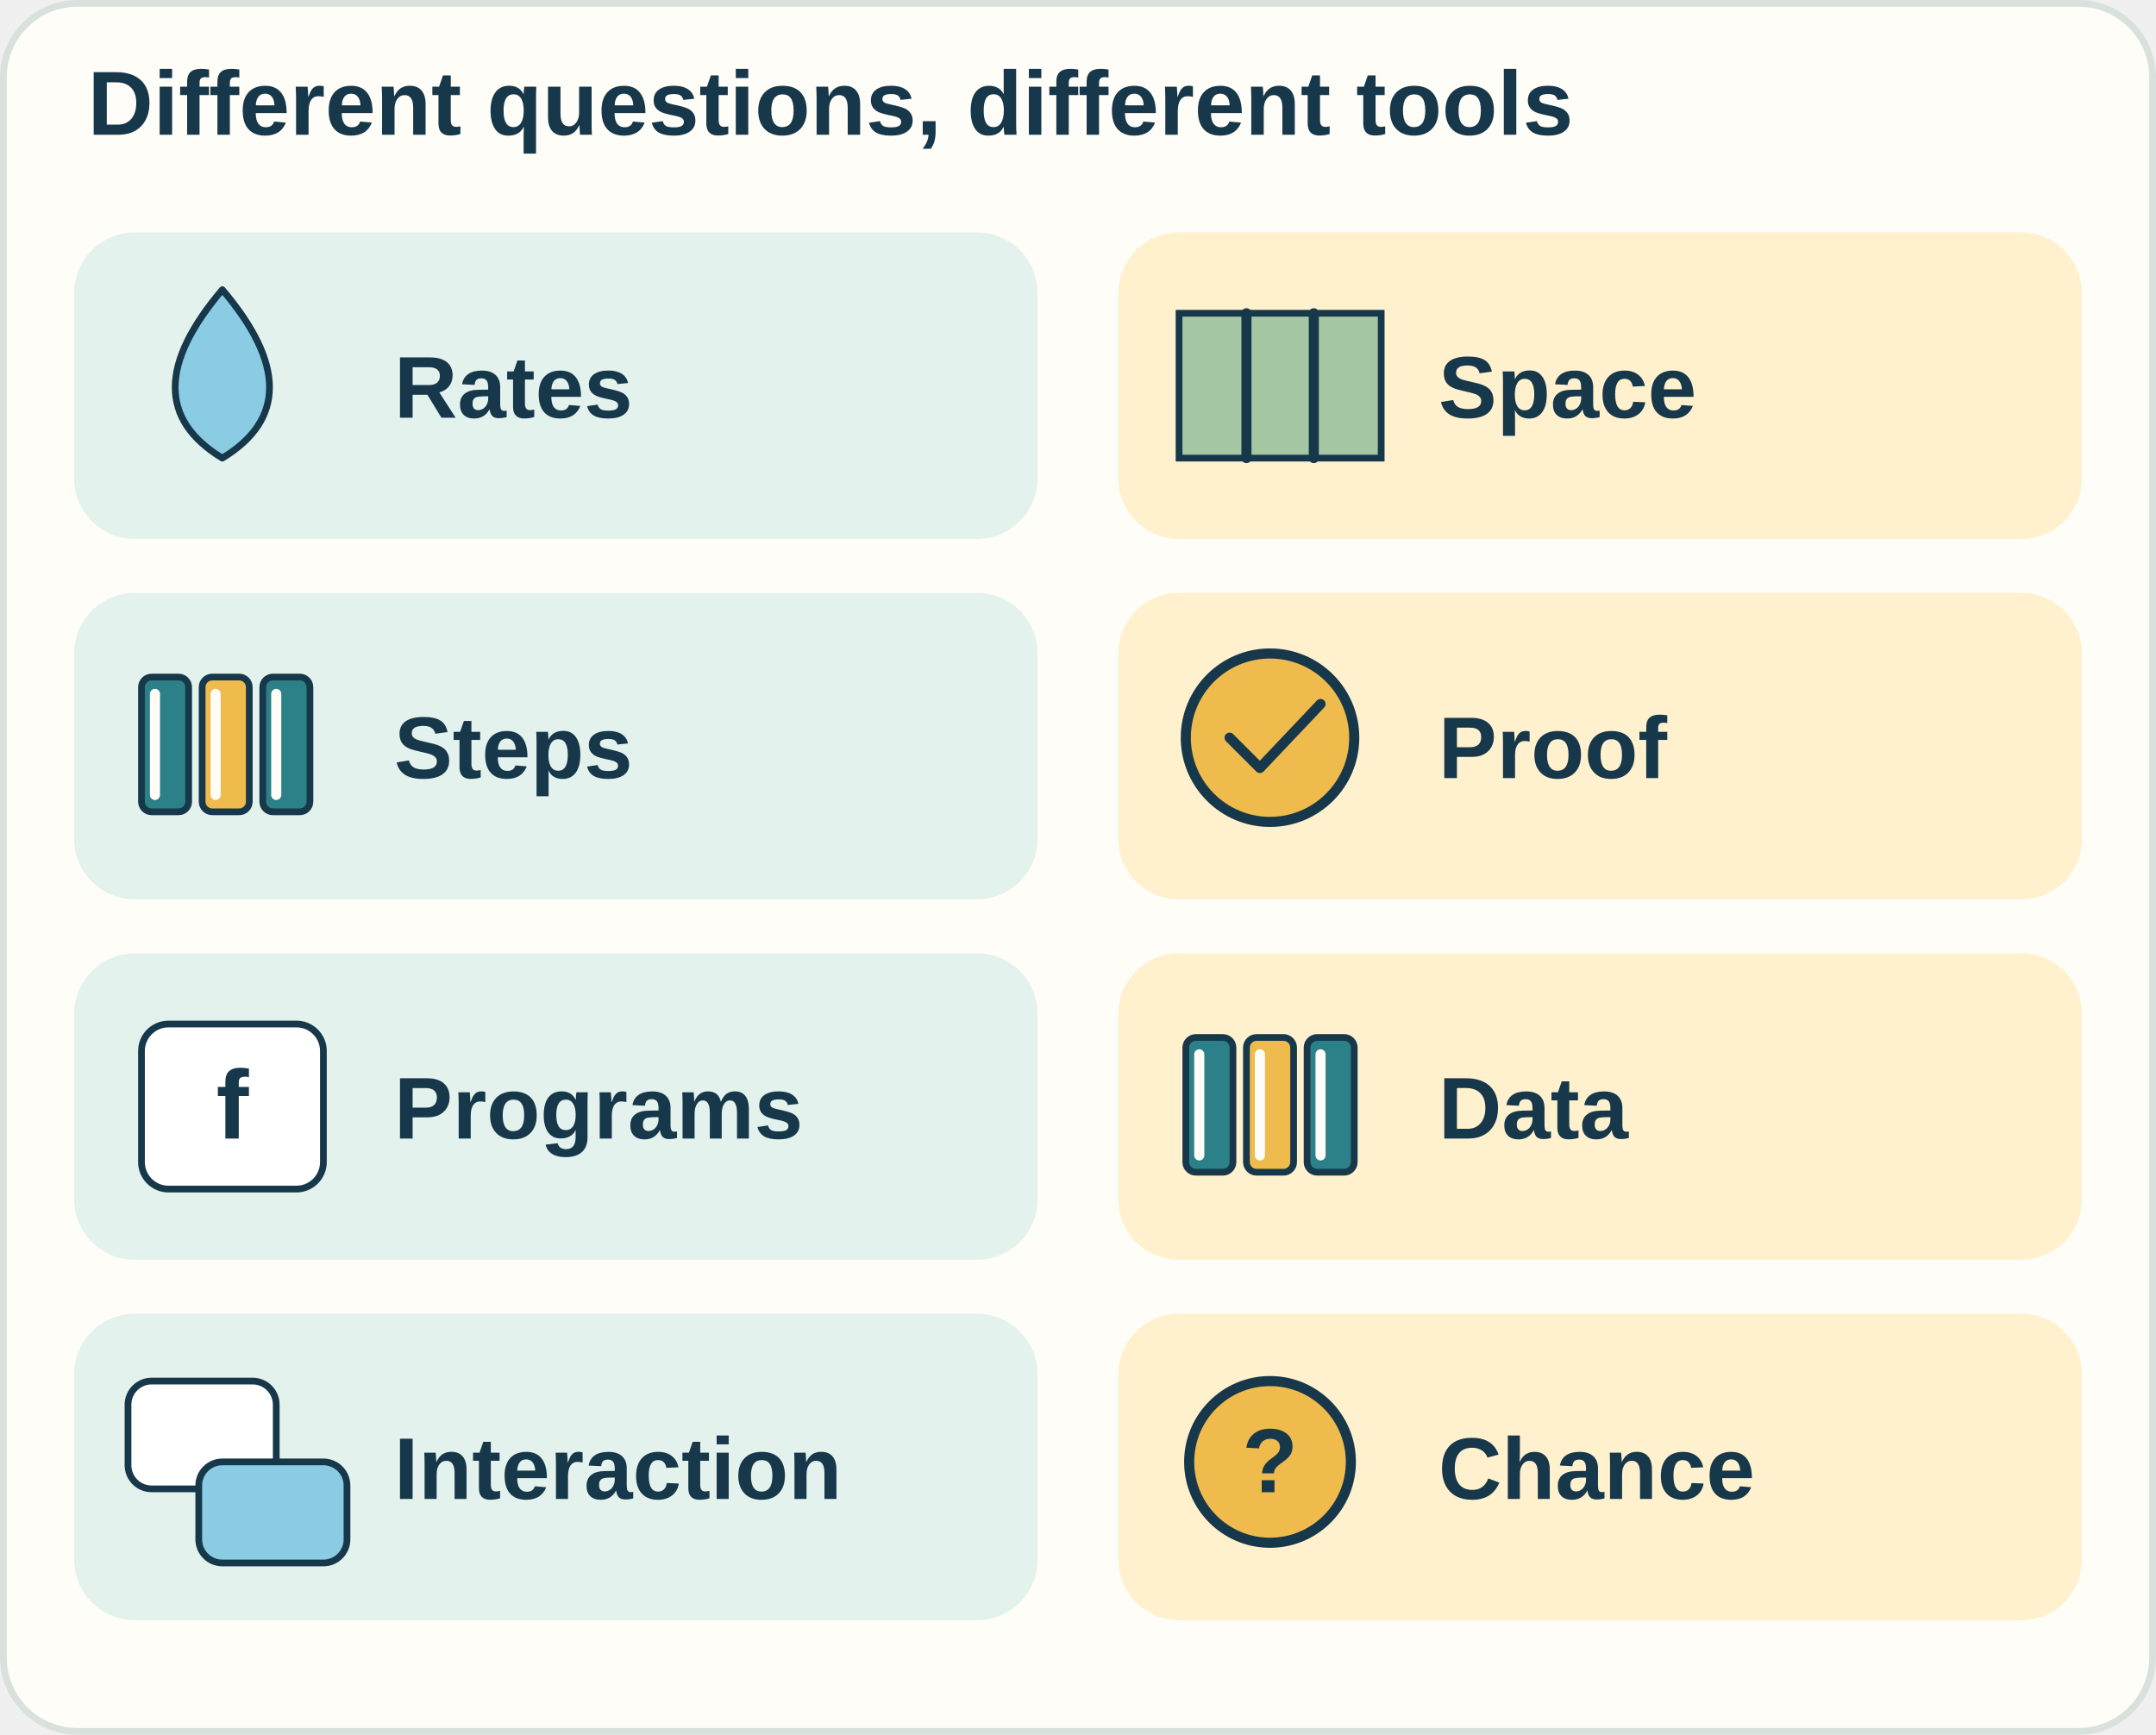
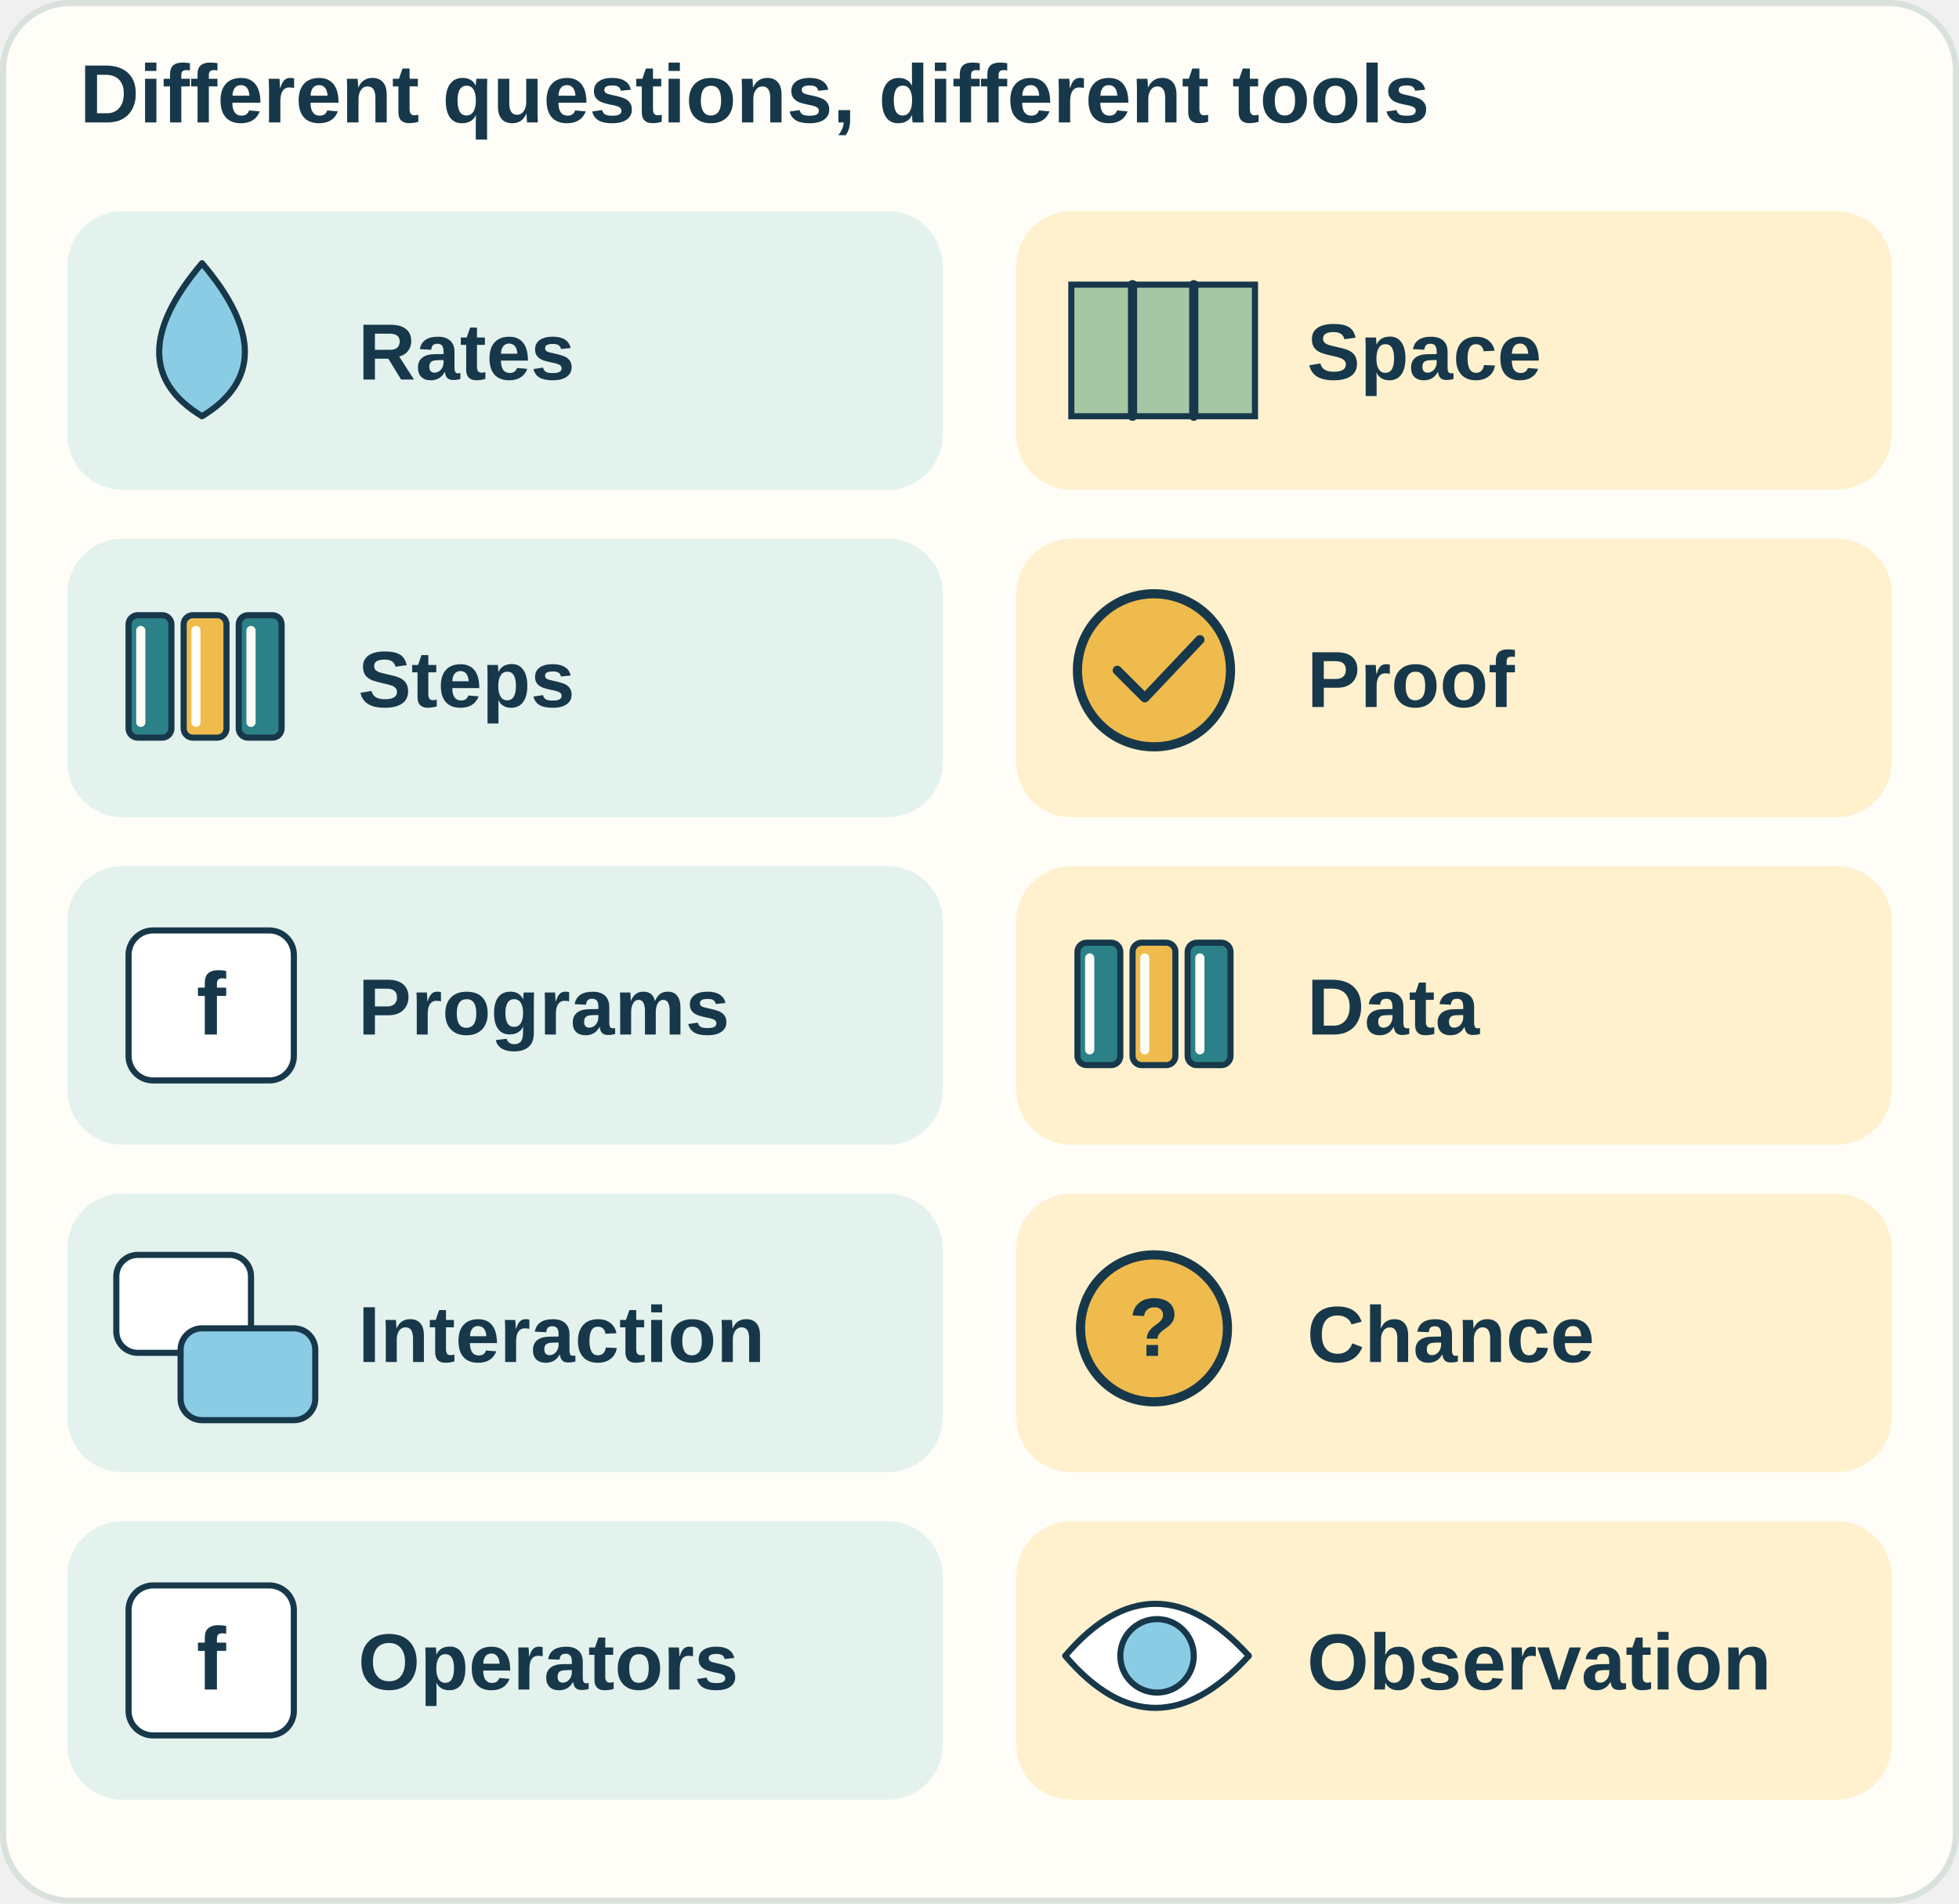
- <svg xmlns="http://www.w3.org/2000/svg" width="640" height="515" viewBox="0 0 640 515" role="img" aria-labelledby="title desc">
+ <svg xmlns="http://www.w3.org/2000/svg" width="640" height="622" viewBox="0 0 640 622" role="img" aria-labelledby="title desc">
  <defs>
    <marker id="arrow" markerWidth="9" markerHeight="9" refX="8" refY="4" orient="auto" markerUnits="userSpaceOnUse">
      <path d="M0,0 L8,4 L0,8" fill="none" stroke="#17384a" stroke-width="2" />
    </marker>
  </defs>
  <g font-family="Arial, Helvetica, sans-serif">
-     <rect x="1" y="1" width="638" height="513" rx="22" fill="#fffdf7" stroke="#d9e1dc" stroke-width="2" />
+     <rect x="1" y="1" width="638" height="620" rx="22" fill="#fffdf7" stroke="#d9e1dc" stroke-width="2" />
    <text x="26" y="40" font-size="27" fill="#17384a" text-anchor="start" font-weight="700">Different questions, different tools</text>
    <rect x="22" y="69" width="286" height="91" rx="18" fill="#e4f2ee" stroke="none" stroke-width="0" />
    <path d="M66,86 Q38,119 66,136 Q94,119 66,86" fill="#8bcce5" stroke="#17384a" stroke-width="2" stroke-linecap="round" stroke-linejoin="round" />
    <text x="117" y="124" font-size="26" fill="#17384a" text-anchor="start" font-weight="700">Rates</text>
    <rect x="332" y="69" width="286" height="91" rx="18" fill="#fff1ce" stroke="none" stroke-width="0" />
    <rect x="350" y="93" width="60" height="43" rx="0" fill="#a5c7a4" stroke="#17384a" stroke-width="2" />
    <path d="M370,93 L370,136" fill="none" stroke="#17384a" stroke-width="3" stroke-linecap="round" stroke-linejoin="round" />
    <path d="M390,93 L390,136" fill="none" stroke="#17384a" stroke-width="3" stroke-linecap="round" stroke-linejoin="round" />
    <text x="427" y="124" font-size="26" fill="#17384a" text-anchor="start" font-weight="700">Space</text>
    <rect x="22" y="176" width="286" height="91" rx="18" fill="#e4f2ee" stroke="none" stroke-width="0" />
    <rect x="42" y="201" width="14" height="40" rx="3" fill="#2b8187" stroke="#17384a" stroke-width="2" />
    <path d="M46,206 L46,236" fill="none" stroke="#fffdf7" stroke-width="3" stroke-linecap="round" stroke-linejoin="round" />
    <rect x="60" y="201" width="14" height="40" rx="3" fill="#efbb4d" stroke="#17384a" stroke-width="2" />
    <path d="M64,206 L64,236" fill="none" stroke="#fffdf7" stroke-width="3" stroke-linecap="round" stroke-linejoin="round" />
    <rect x="78" y="201" width="14" height="40" rx="3" fill="#2b8187" stroke="#17384a" stroke-width="2" />
    <path d="M82,206 L82,236" fill="none" stroke="#fffdf7" stroke-width="3" stroke-linecap="round" stroke-linejoin="round" />
    <text x="117" y="231" font-size="26" fill="#17384a" text-anchor="start" font-weight="700">Steps</text>
    <rect x="332" y="176" width="286" height="91" rx="18" fill="#fff1ce" stroke="none" stroke-width="0" />
    <circle cx="377" cy="219" r="25" fill="#efbb4d" stroke="#17384a" stroke-width="3" />
    <path d="M365,219 L374,228 L392,209" fill="none" stroke="#17384a" stroke-width="3" stroke-linecap="round" stroke-linejoin="round" />
    <text x="427" y="231" font-size="26" fill="#17384a" text-anchor="start" font-weight="700">Proof</text>
    <rect x="22" y="283" width="286" height="91" rx="18" fill="#e4f2ee" stroke="none" stroke-width="0" />
    <rect x="42" y="304" width="54" height="49" rx="8" fill="white" stroke="#17384a" stroke-width="2" />
    <text x="69" y="338" font-size="29" fill="#17384a" text-anchor="middle" font-weight="700">f</text>
    <text x="117" y="338" font-size="26" fill="#17384a" text-anchor="start" font-weight="700">Programs</text>
    <rect x="332" y="283" width="286" height="91" rx="18" fill="#fff1ce" stroke="none" stroke-width="0" />
    <rect x="352" y="308" width="14" height="40" rx="3" fill="#2b8187" stroke="#17384a" stroke-width="2" />
    <path d="M356,313 L356,343" fill="none" stroke="#fffdf7" stroke-width="3" stroke-linecap="round" stroke-linejoin="round" />
    <rect x="370" y="308" width="14" height="40" rx="3" fill="#efbb4d" stroke="#17384a" stroke-width="2" />
    <path d="M374,313 L374,343" fill="none" stroke="#fffdf7" stroke-width="3" stroke-linecap="round" stroke-linejoin="round" />
    <rect x="388" y="308" width="14" height="40" rx="3" fill="#2b8187" stroke="#17384a" stroke-width="2" />
    <path d="M392,313 L392,343" fill="none" stroke="#fffdf7" stroke-width="3" stroke-linecap="round" stroke-linejoin="round" />
    <text x="427" y="338" font-size="26" fill="#17384a" text-anchor="start" font-weight="700">Data</text>
    <rect x="22" y="390" width="286" height="91" rx="18" fill="#e4f2ee" stroke="none" stroke-width="0" />
    <rect x="38" y="410" width="44" height="32" rx="7" fill="white" stroke="#17384a" stroke-width="2" />
    <rect x="59" y="434" width="44" height="30" rx="7" fill="#8bcce5" stroke="#17384a" stroke-width="2" />
    <text x="117" y="445" font-size="26" fill="#17384a" text-anchor="start" font-weight="700">Interaction</text>
    <rect x="332" y="390" width="286" height="91" rx="18" fill="#fff1ce" stroke="none" stroke-width="0" />
    <circle cx="377" cy="434" r="24" fill="#efbb4d" stroke="#17384a" stroke-width="3" />
    <text x="377" y="443" font-size="27" fill="#17384a" text-anchor="middle" font-weight="700">?</text>
    <text x="427" y="445" font-size="26" fill="#17384a" text-anchor="start" font-weight="700">Chance</text>
+     <rect x="22" y="497" width="286" height="91" rx="18" fill="#e4f2ee" stroke="none" stroke-width="0" />
+     <rect x="42" y="518" width="54" height="49" rx="8" fill="white" stroke="#17384a" stroke-width="2" />
+     <text x="69" y="552" font-size="29" fill="#17384a" text-anchor="middle" font-weight="700">f</text>
+     <text x="117" y="552" font-size="26" fill="#17384a" text-anchor="start" font-weight="700">Operators</text>
+     <rect x="332" y="497" width="286" height="91" rx="18" fill="#fff1ce" stroke="none" stroke-width="0" />
+     <path d="M348,541 Q377,507 408,541 Q377,575 348,541 Z" fill="white" stroke="#17384a" stroke-width="2" stroke-linecap="round" stroke-linejoin="round" />
+     <circle cx="378" cy="541" r="12" fill="#8bcce5" stroke="#17384a" stroke-width="2" />
+     <text x="427" y="552" font-size="26" fill="#17384a" text-anchor="start" font-weight="700">Observation</text>
  </g>
</svg>
